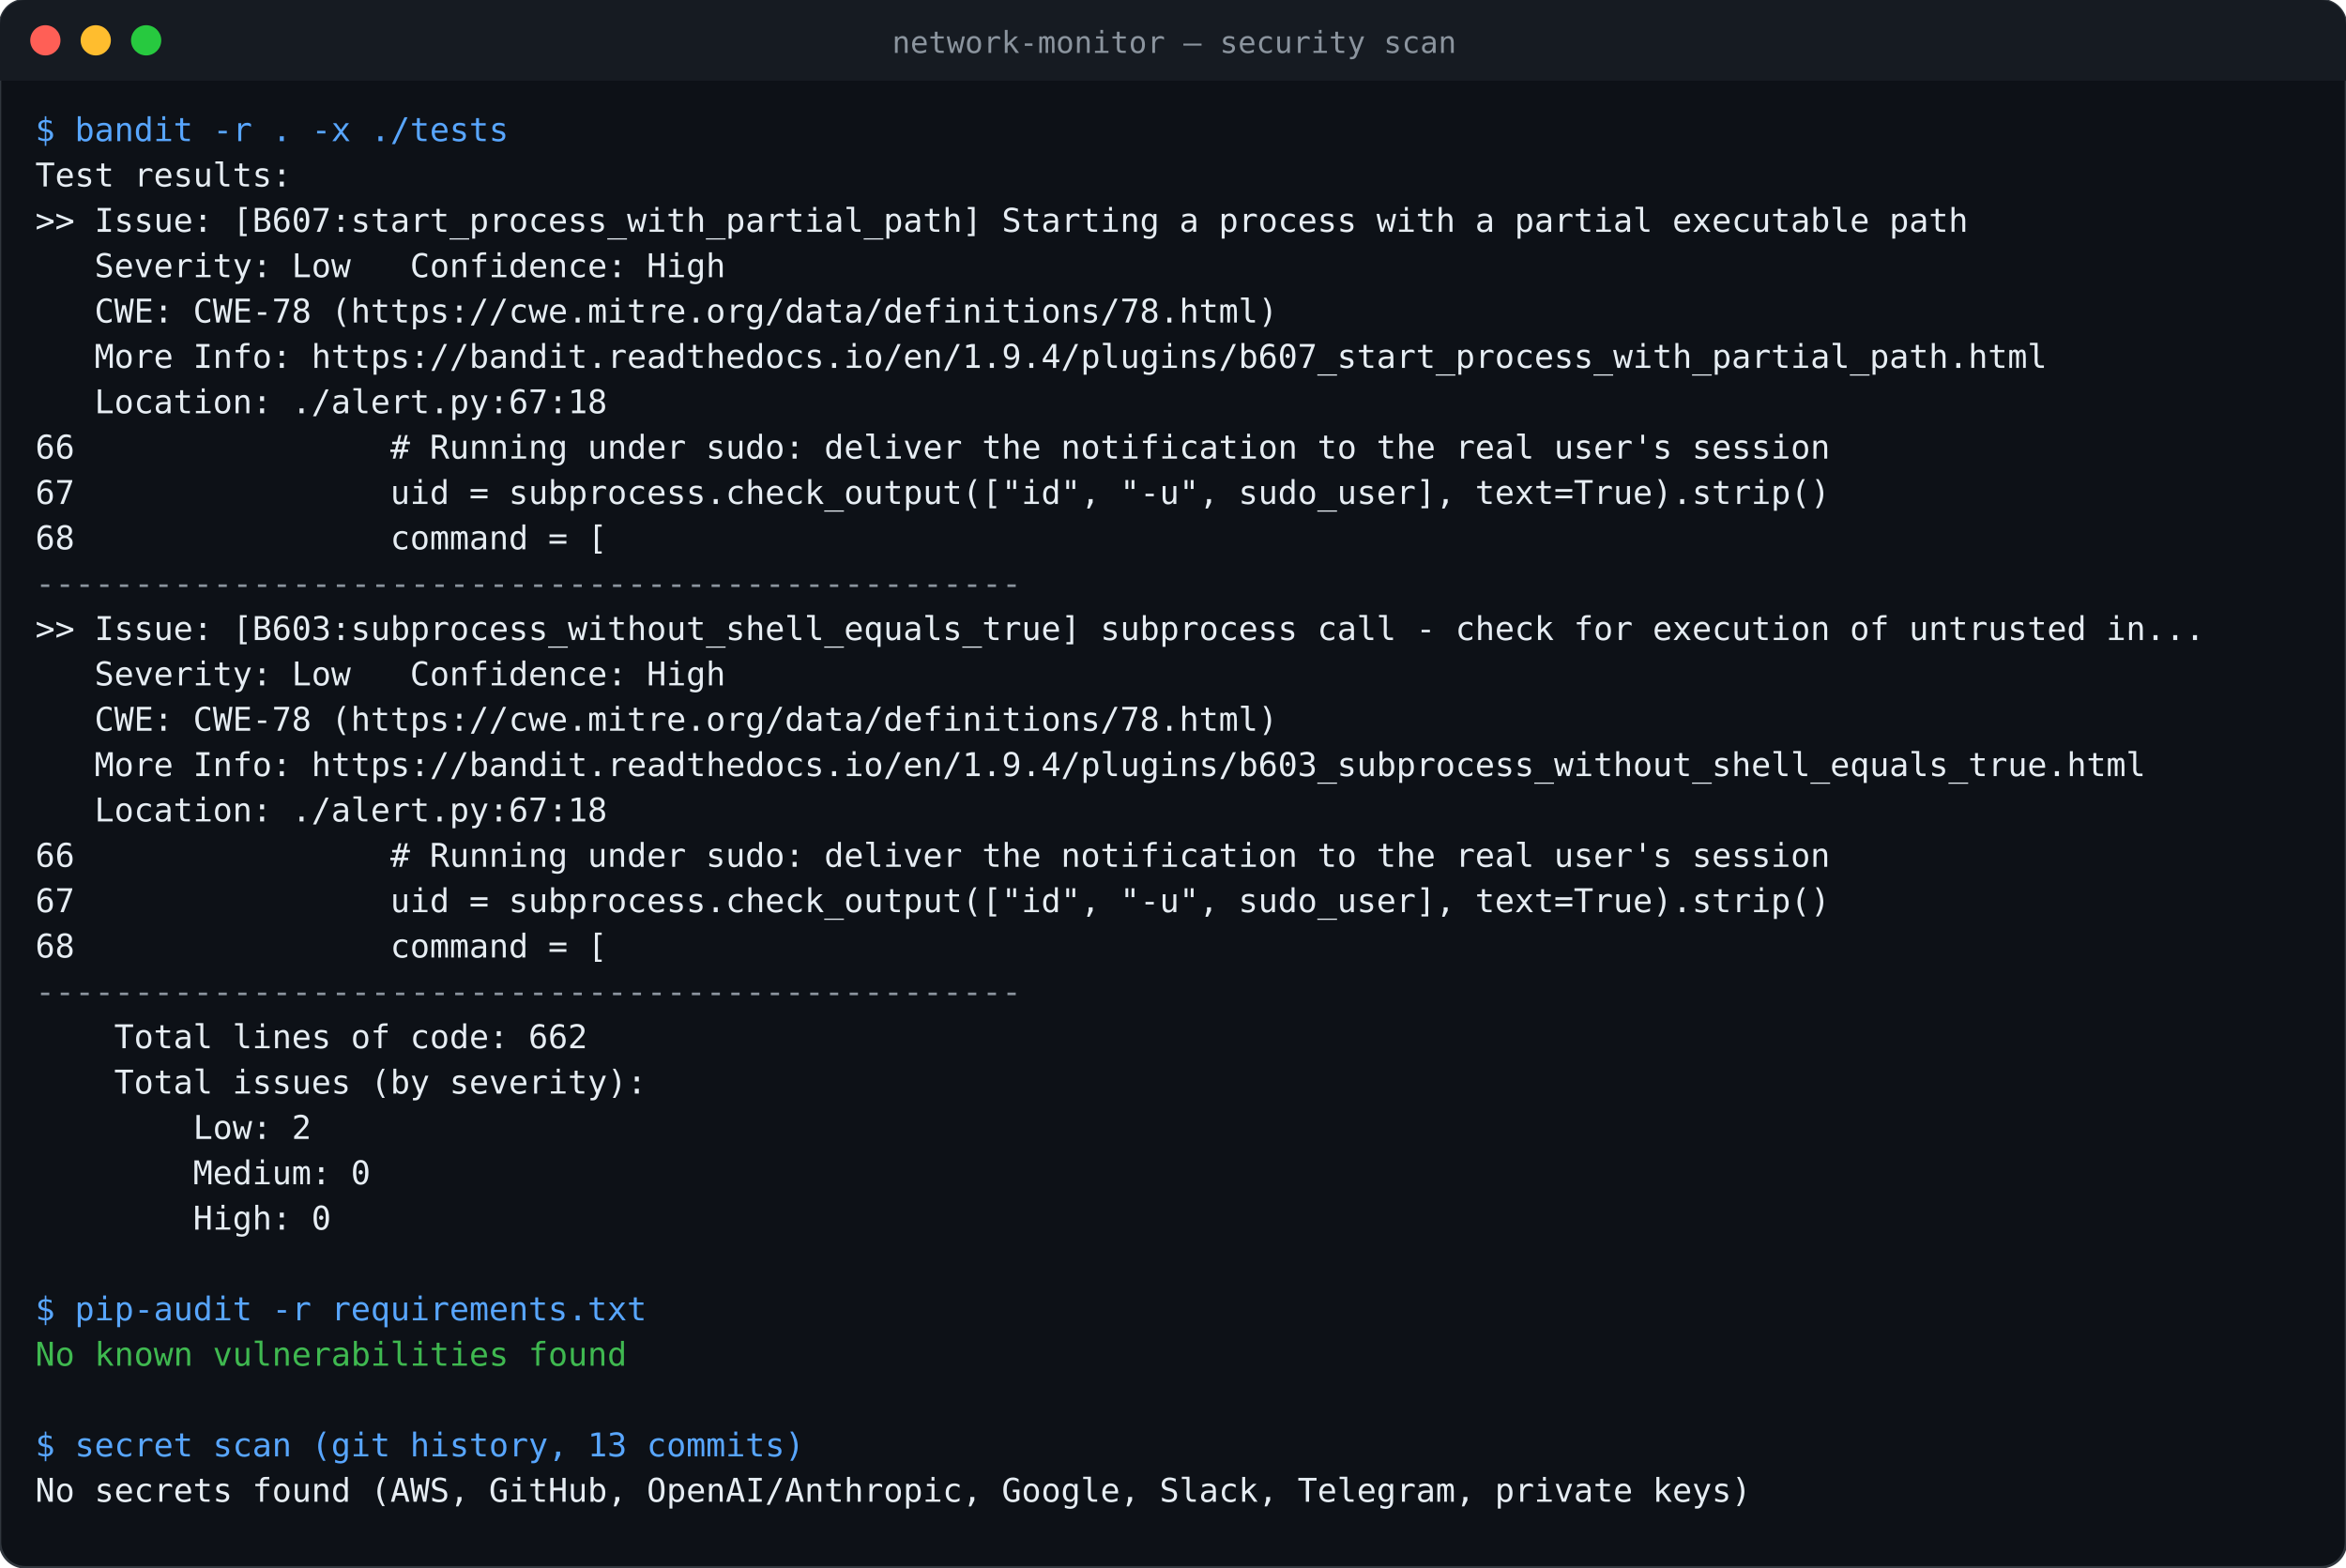
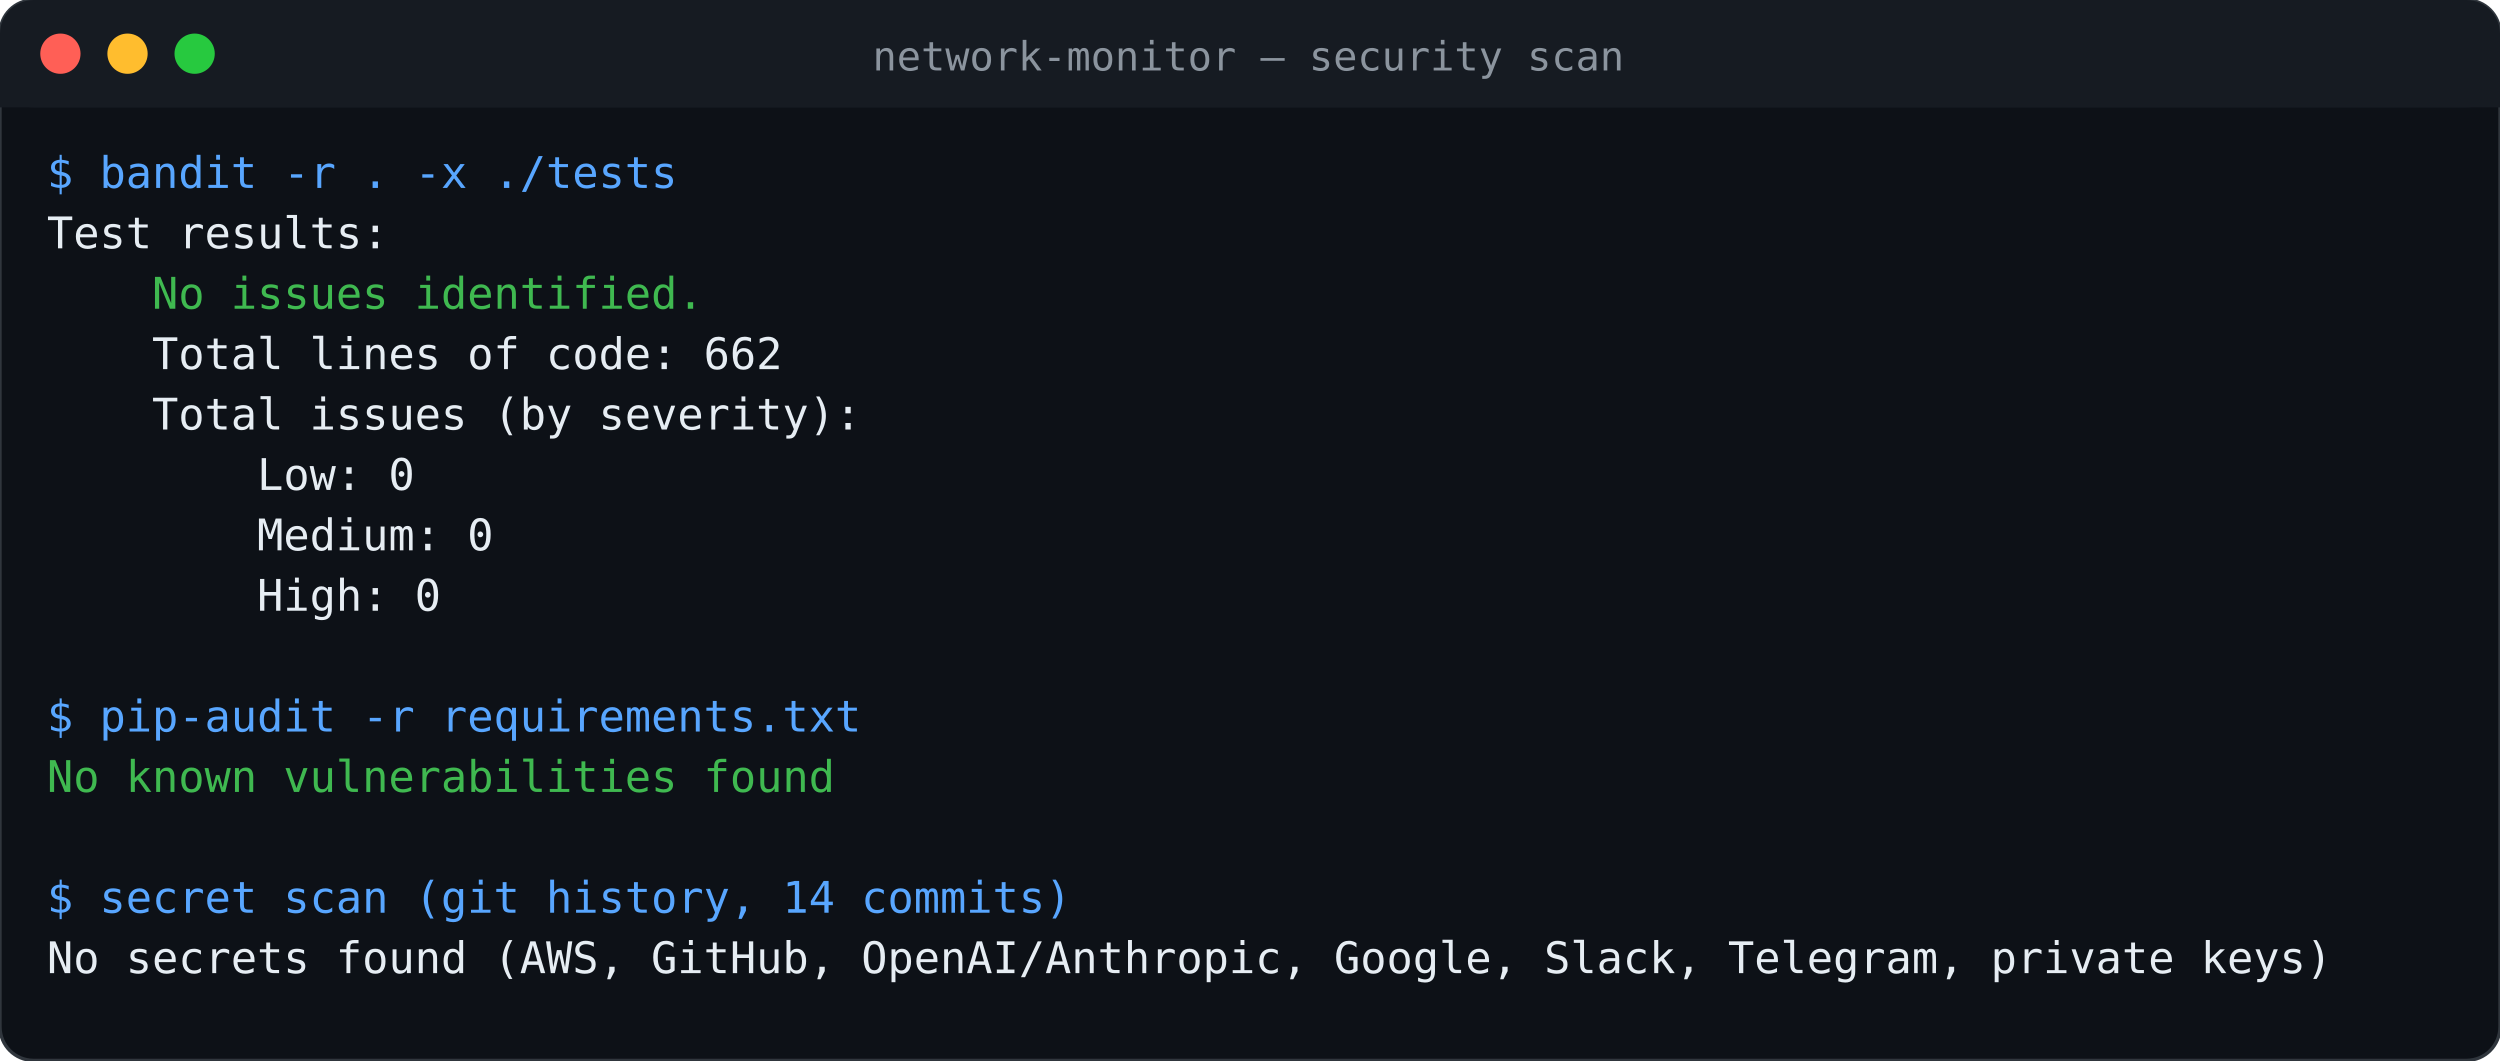
- <svg xmlns="http://www.w3.org/2000/svg" width="931" height="622" viewBox="0 0 931 622">
+ <svg xmlns="http://www.w3.org/2000/svg" width="745" height="316" viewBox="0 0 745 316">
  <rect width="100%" height="100%" rx="10" fill="#0d1117" stroke="#30363d" />
  <rect width="100%" height="32" rx="10" fill="#161b22" />
  <rect y="22" width="100%" height="10" fill="#161b22" />
  <circle cx="18" cy="16" r="6" fill="#ff5f56" />
  <circle cx="38" cy="16" r="6" fill="#ffbd2e" />
  <circle cx="58" cy="16" r="6" fill="#27c93f" />
-   <text x="466" y="21" fill="#8b949e" font-family="ui-monospace,SFMono-Regular,Menlo,Consolas,monospace" font-size="12" text-anchor="middle">network-monitor — security scan</text>
+   <text x="372" y="21" fill="#8b949e" font-family="ui-monospace,SFMono-Regular,Menlo,Consolas,monospace" font-size="12" text-anchor="middle">network-monitor — security scan</text>
  <g font-family="ui-monospace,SFMono-Regular,Menlo,Consolas,monospace" font-size="13" xml:space="preserve">
    <text x="14" y="56" fill="#58a6ff">$ bandit -r . -x ./tests</text>
    <text x="14" y="74" fill="#e6edf3">Test results:</text>
-     <text x="14" y="92" fill="#e6edf3">&gt;&gt; Issue: [B607:start_process_with_partial_path] Starting a process with a partial executable path</text>
-     <text x="14" y="110" fill="#e6edf3">   Severity: Low   Confidence: High</text>
-     <text x="14" y="128" fill="#e6edf3">   CWE: CWE-78 (https://cwe.mitre.org/data/definitions/78.html)</text>
-     <text x="14" y="146" fill="#e6edf3">   More Info: https://bandit.readthedocs.io/en/1.9.4/plugins/b607_start_process_with_partial_path.html</text>
-     <text x="14" y="164" fill="#e6edf3">   Location: ./alert.py:67:18</text>
-     <text x="14" y="182" fill="#e6edf3">66                # Running under sudo: deliver the notification to the real user's session</text>
-     <text x="14" y="200" fill="#e6edf3">67                uid = subprocess.check_output(["id", "-u", sudo_user], text=True).strip()</text>
-     <text x="14" y="218" fill="#e6edf3">68                command = [</text>
-     <text x="14" y="236" fill="#8b949e">--------------------------------------------------</text>
-     <text x="14" y="254" fill="#e6edf3">&gt;&gt; Issue: [B603:subprocess_without_shell_equals_true] subprocess call - check for execution of untrusted in...</text>
-     <text x="14" y="272" fill="#e6edf3">   Severity: Low   Confidence: High</text>
-     <text x="14" y="290" fill="#e6edf3">   CWE: CWE-78 (https://cwe.mitre.org/data/definitions/78.html)</text>
-     <text x="14" y="308" fill="#e6edf3">   More Info: https://bandit.readthedocs.io/en/1.9.4/plugins/b603_subprocess_without_shell_equals_true.html</text>
-     <text x="14" y="326" fill="#e6edf3">   Location: ./alert.py:67:18</text>
-     <text x="14" y="344" fill="#e6edf3">66                # Running under sudo: deliver the notification to the real user's session</text>
-     <text x="14" y="362" fill="#e6edf3">67                uid = subprocess.check_output(["id", "-u", sudo_user], text=True).strip()</text>
-     <text x="14" y="380" fill="#e6edf3">68                command = [</text>
-     <text x="14" y="398" fill="#8b949e">--------------------------------------------------</text>
-     <text x="14" y="416" fill="#e6edf3">    Total lines of code: 662</text>
-     <text x="14" y="434" fill="#e6edf3">    Total issues (by severity):</text>
-     <text x="14" y="452" fill="#e6edf3">        Low: 2</text>
-     <text x="14" y="470" fill="#e6edf3">        Medium: 0</text>
-     <text x="14" y="488" fill="#e6edf3">        High: 0</text>
-     <text x="14" y="506" fill="#e6edf3" />
-     <text x="14" y="524" fill="#58a6ff">$ pip-audit -r requirements.txt</text>
-     <text x="14" y="542" fill="#3fb950">No known vulnerabilities found</text>
-     <text x="14" y="560" fill="#e6edf3" />
-     <text x="14" y="578" fill="#58a6ff">$ secret scan (git history, 13 commits)</text>
-     <text x="14" y="596" fill="#e6edf3">No secrets found (AWS, GitHub, OpenAI/Anthropic, Google, Slack, Telegram, private keys)</text>
+     <text x="14" y="92" fill="#3fb950">    No issues identified.</text>
+     <text x="14" y="110" fill="#e6edf3">    Total lines of code: 662</text>
+     <text x="14" y="128" fill="#e6edf3">    Total issues (by severity):</text>
+     <text x="14" y="146" fill="#e6edf3">        Low: 0</text>
+     <text x="14" y="164" fill="#e6edf3">        Medium: 0</text>
+     <text x="14" y="182" fill="#e6edf3">        High: 0</text>
+     <text x="14" y="200" fill="#e6edf3" />
+     <text x="14" y="218" fill="#58a6ff">$ pip-audit -r requirements.txt</text>
+     <text x="14" y="236" fill="#3fb950">No known vulnerabilities found</text>
+     <text x="14" y="254" fill="#e6edf3" />
+     <text x="14" y="272" fill="#58a6ff">$ secret scan (git history, 14 commits)</text>
+     <text x="14" y="290" fill="#e6edf3">No secrets found (AWS, GitHub, OpenAI/Anthropic, Google, Slack, Telegram, private keys)</text>
  </g>
</svg>
